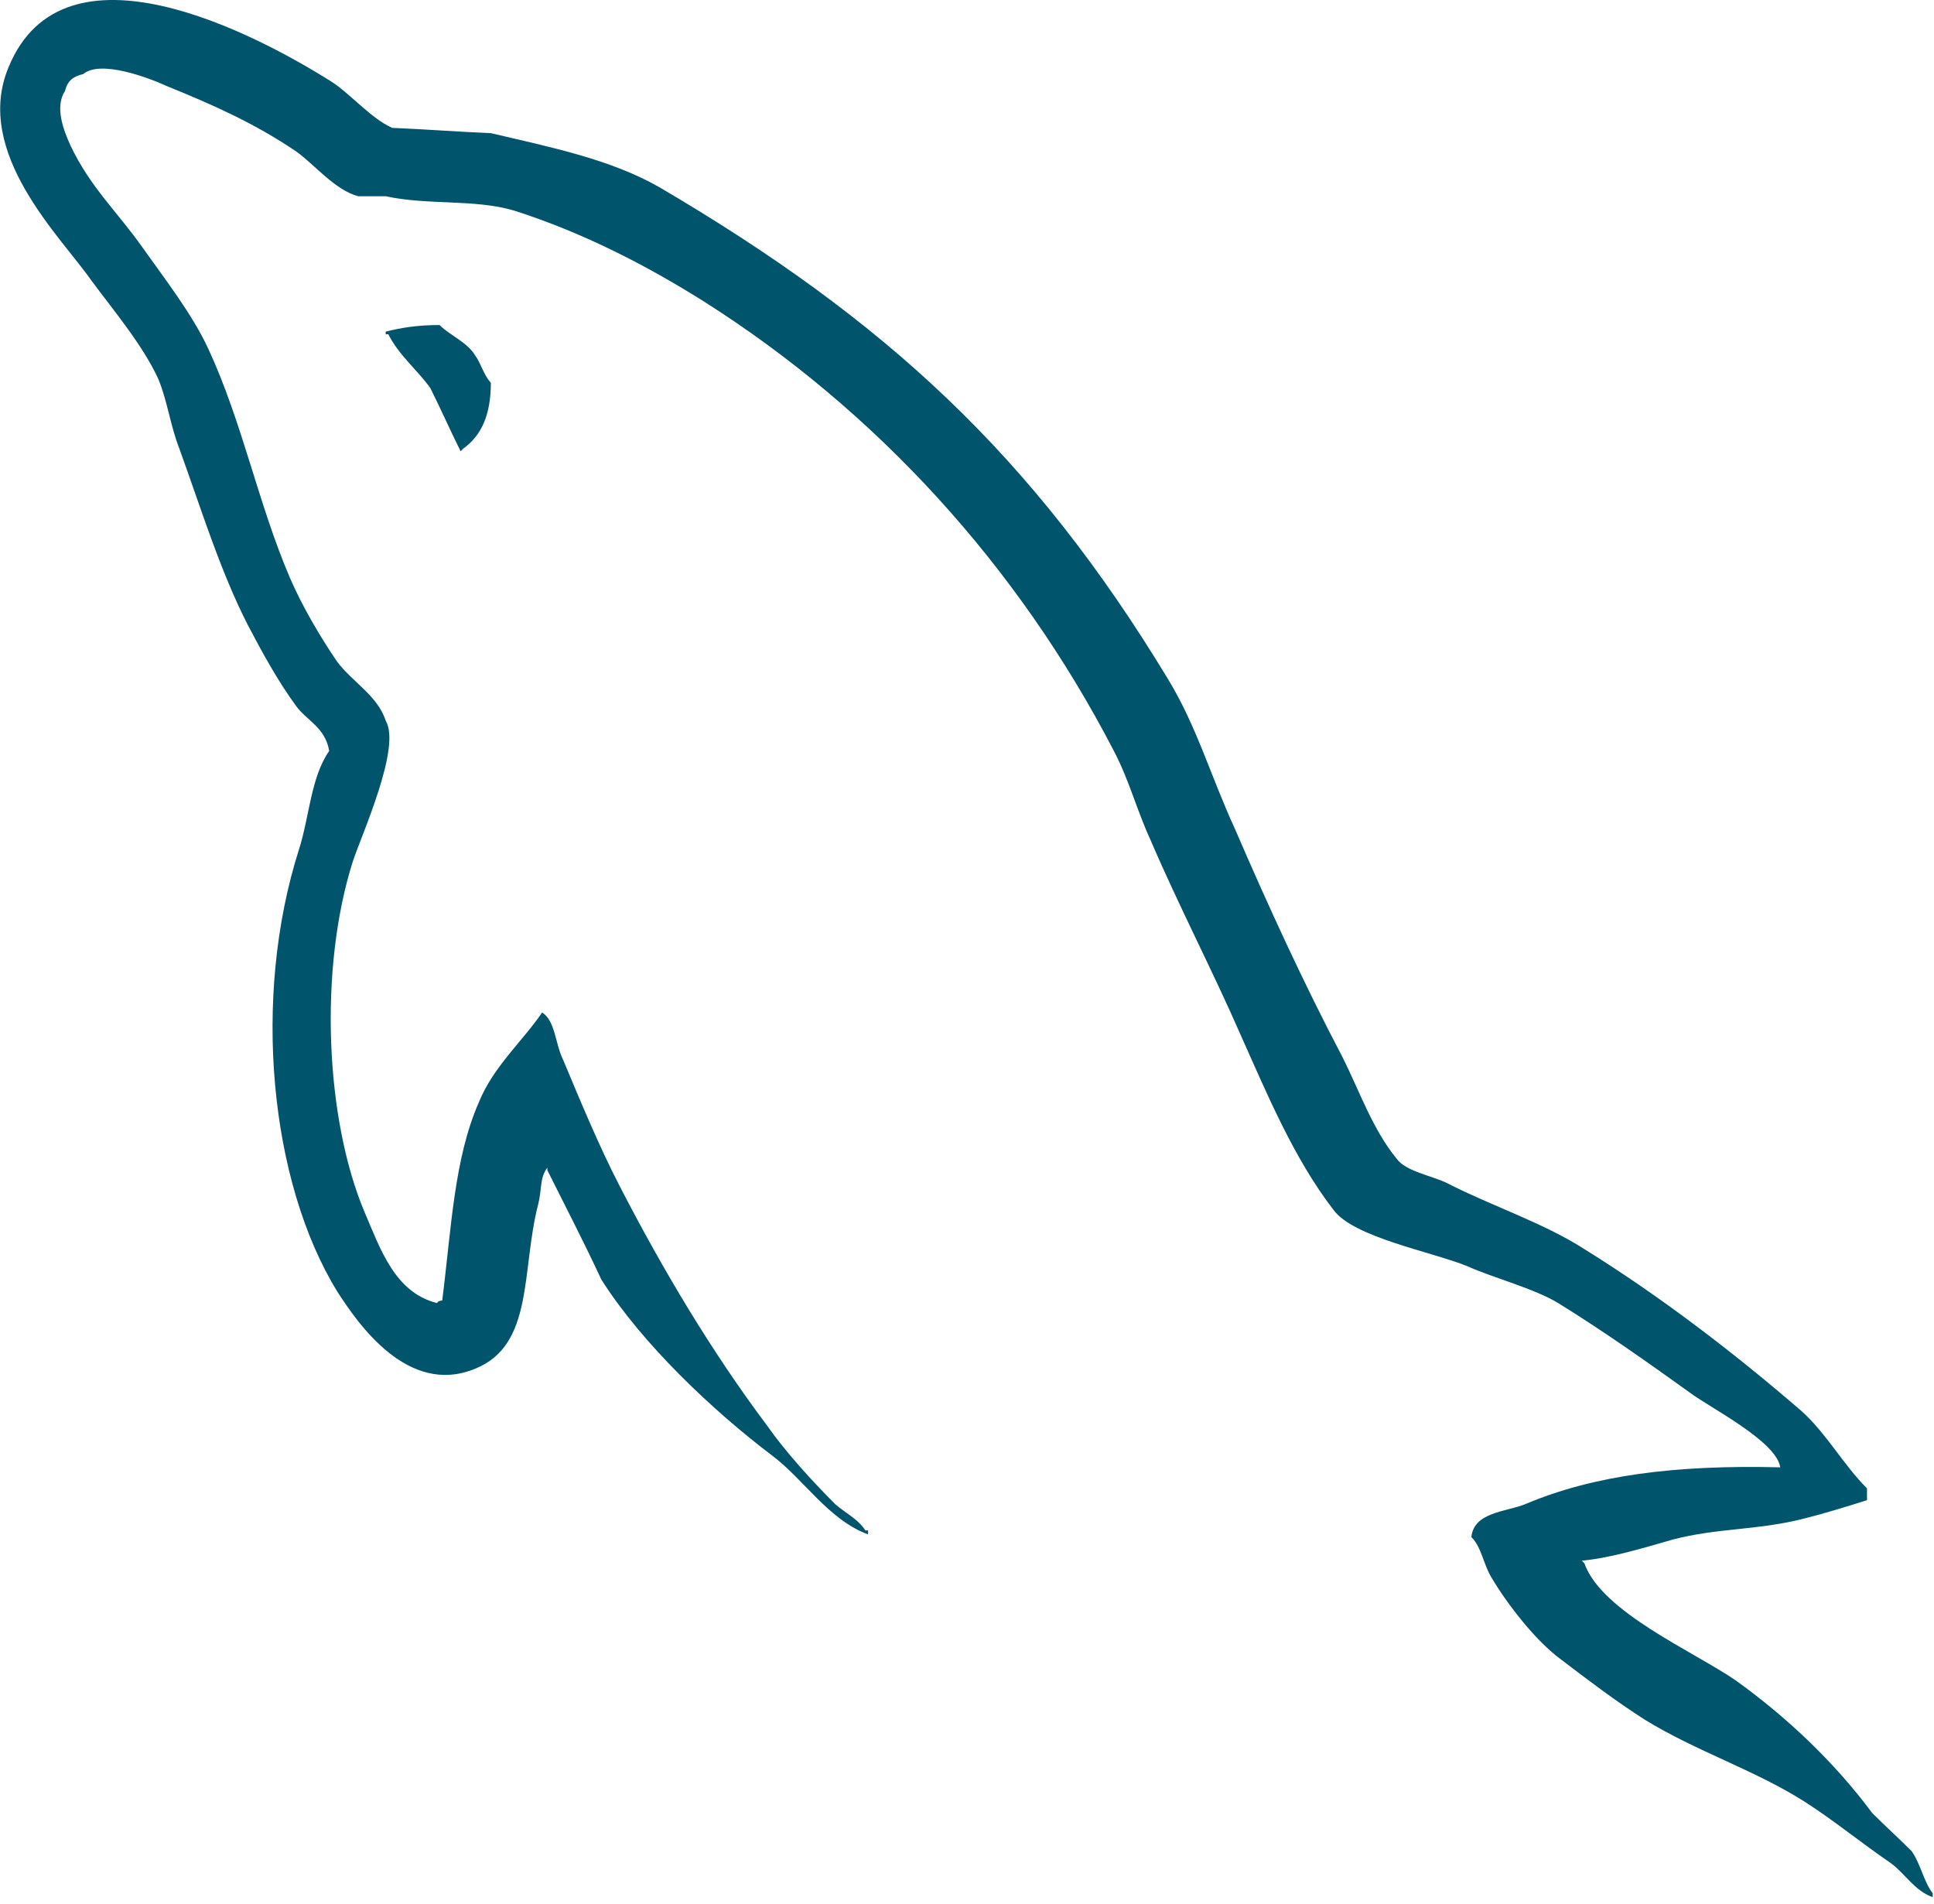
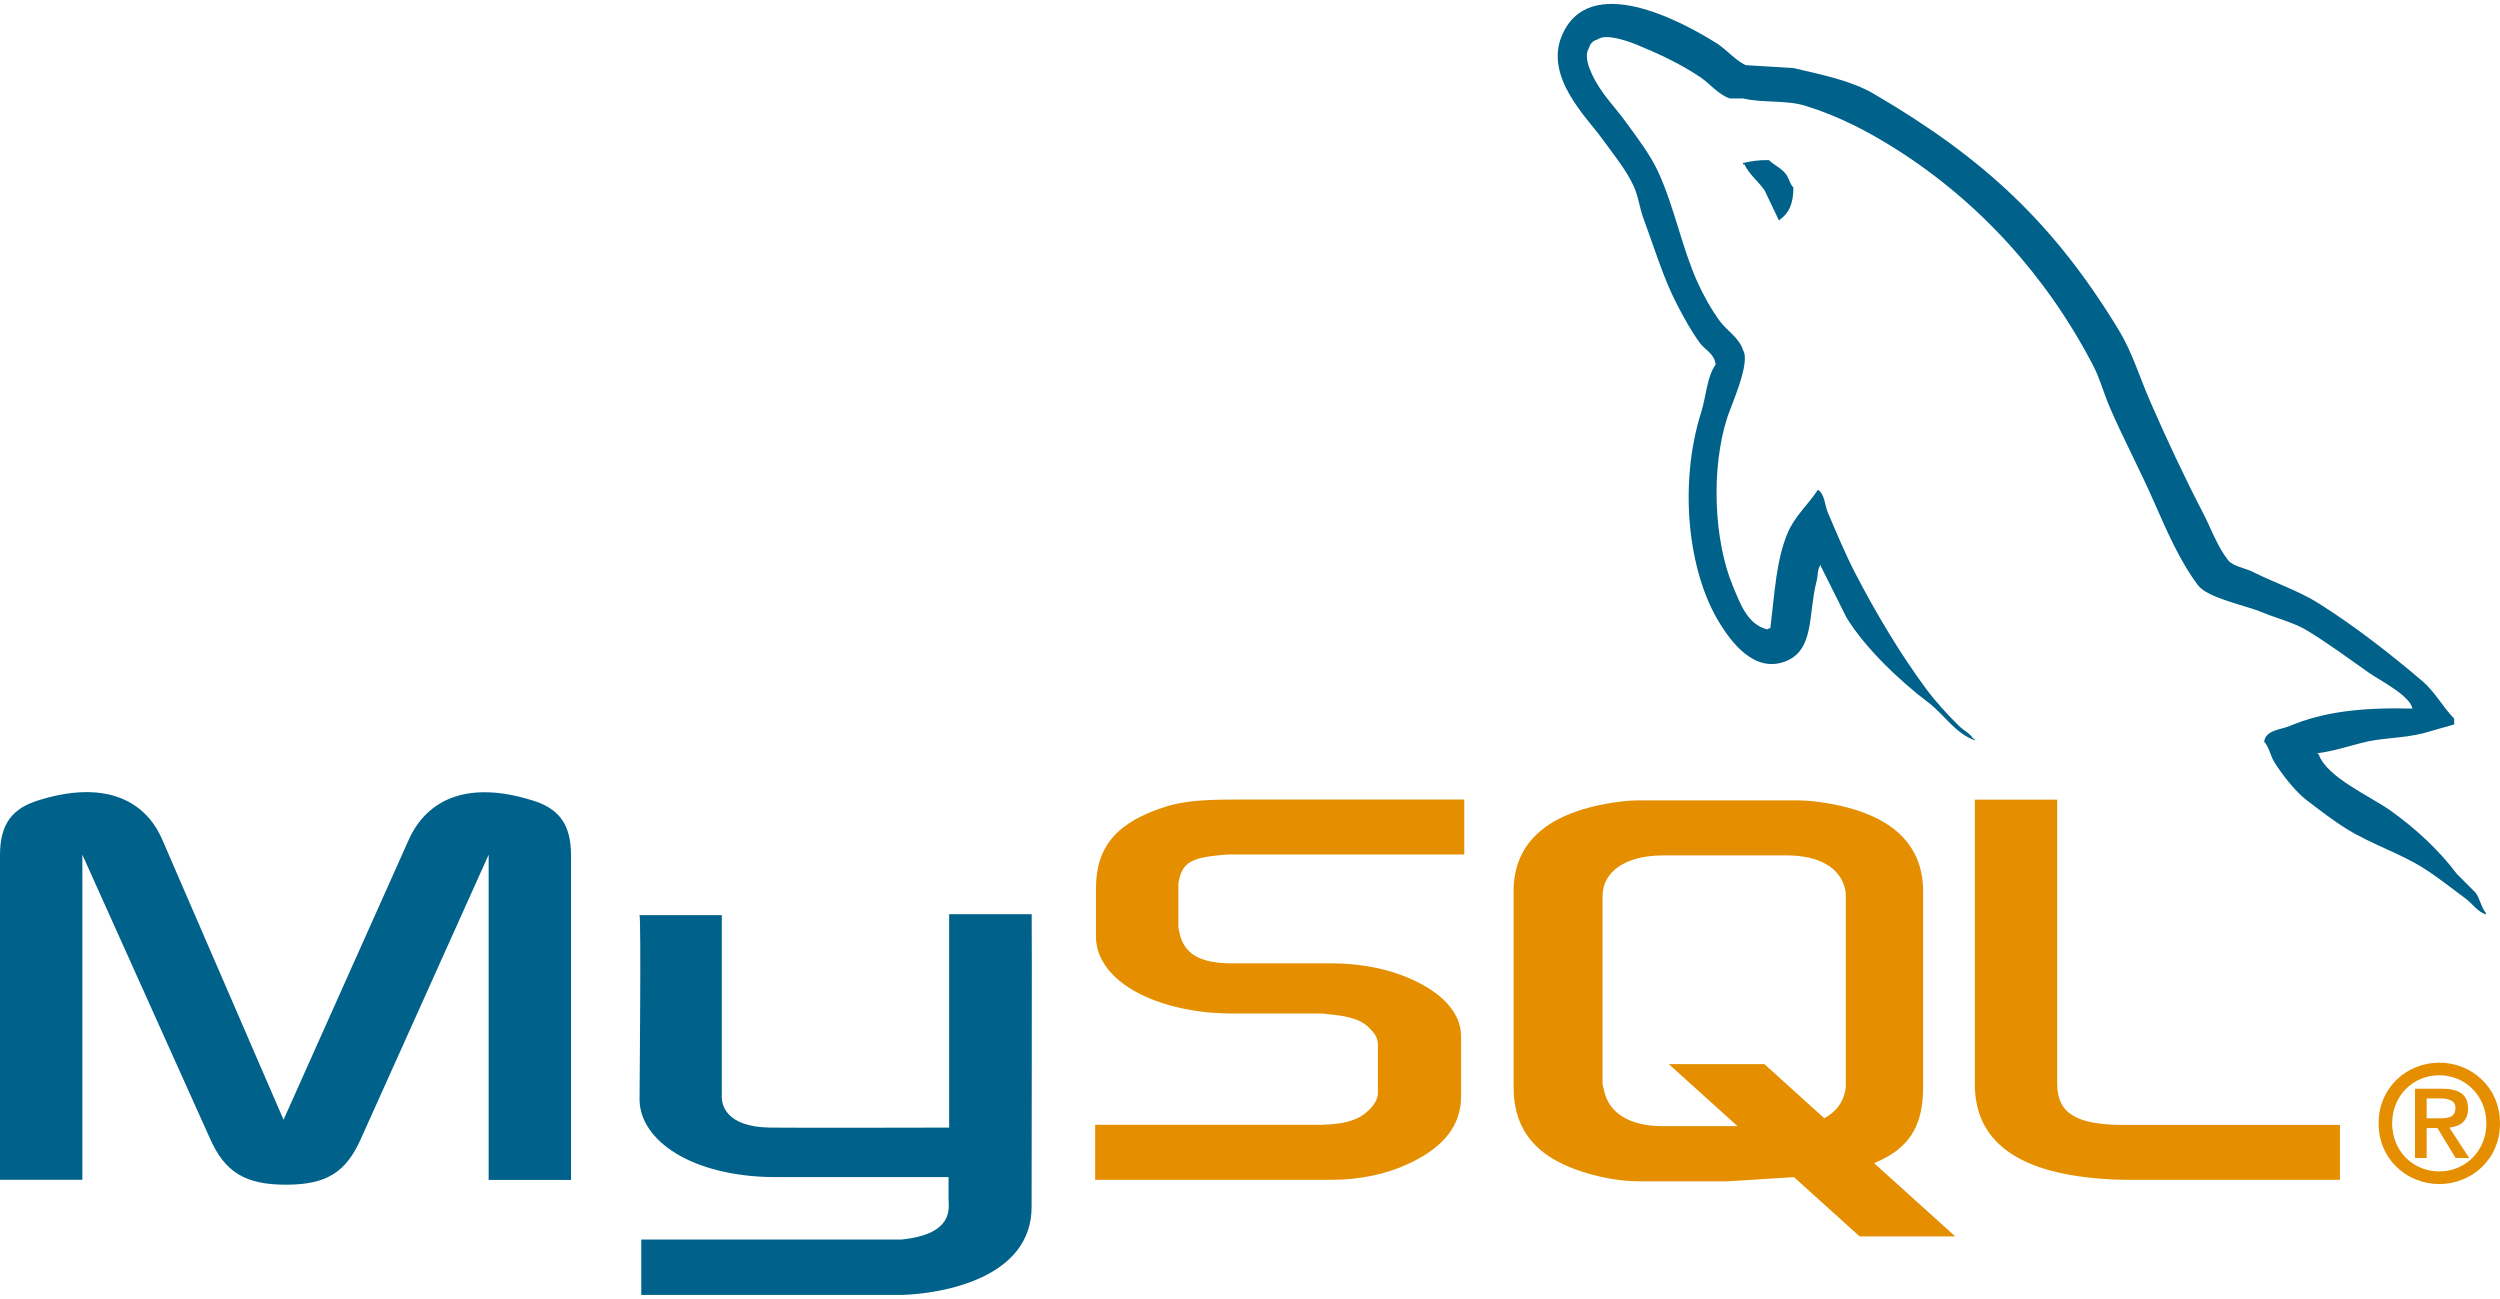
- <svg xmlns="http://www.w3.org/2000/svg" width="2500" height="2461" viewBox="0 0 256 252" preserveAspectRatio="xMinYMin meet">
-   <path d="M235.648 194.212c-13.918-.347-24.705 1.045-33.752 4.872-2.61 1.043-6.786 1.044-7.134 4.35 1.392 1.392 1.566 3.654 2.784 5.567 2.09 3.479 5.741 8.177 9.047 10.614 3.653 2.783 7.308 5.566 11.134 8.002 6.786 4.176 14.442 6.611 21.053 10.787 3.829 2.434 7.654 5.568 11.482 8.177 1.914 1.39 3.131 3.654 5.568 4.523v-.521c-1.219-1.567-1.567-3.828-2.784-5.568-1.738-1.74-3.48-3.306-5.22-5.046-5.045-6.784-11.308-12.7-18.093-17.571-5.567-3.828-17.747-9.047-20.008-15.485 0 0-.175-.173-.348-.347 3.827-.348 8.35-1.74 12.005-2.784 5.915-1.567 11.308-1.218 17.398-2.784 2.783-.696 5.567-1.566 8.35-2.436v-1.565c-3.13-3.132-5.392-7.307-8.698-10.265-8.873-7.657-18.617-15.137-28.707-21.4-5.394-3.48-12.354-5.742-18.095-8.699-2.086-1.045-5.567-1.566-6.784-3.306-3.133-3.827-4.873-8.872-7.134-13.396-5.044-9.57-9.917-20.182-14.267-30.272-3.13-6.786-5.044-13.572-8.872-19.834-17.92-29.577-37.406-47.497-67.33-65.07-6.438-3.653-14.093-5.219-22.27-7.132-4.348-.175-8.699-.522-13.048-.697-2.784-1.218-5.568-4.523-8.004-6.089C34.006 4.573 8.429-8.996 1.122 8.924c-4.698 11.308 6.96 22.442 10.96 28.185 2.96 4.001 6.786 8.524 8.874 13.048 1.218 2.956 1.565 6.09 2.783 9.221 2.785 7.653 5.393 16.18 9.048 23.314 1.914 3.653 4.001 7.48 6.437 10.786 1.392 1.913 3.827 2.784 4.35 5.915-2.435 3.48-2.61 8.7-4.003 13.049-6.263 19.66-3.826 44.017 5.046 58.457 2.783 4.348 9.395 13.92 18.268 10.265 7.83-3.131 6.09-13.048 8.35-21.747.524-2.09.176-3.48 1.219-4.872v.349c2.436 4.87 4.871 9.569 7.133 14.44 5.394 8.524 14.788 17.398 22.617 23.314 4.177 3.13 7.482 8.524 12.702 10.438v-.523h-.349c-1.044-1.566-2.61-2.261-4.001-3.48-3.131-3.13-6.612-6.958-9.047-10.438-7.306-9.744-13.745-20.53-19.486-31.665-2.783-5.392-5.22-11.308-7.481-16.701-1.045-2.09-1.045-5.22-2.784-6.263-2.61 3.827-6.437 7.133-8.351 11.83-3.304 7.481-3.653 16.702-4.871 26.27-.696.176-.349 0-.697.35-5.566-1.394-7.48-7.134-9.569-12.006-5.22-12.352-6.09-32.186-1.565-46.452 1.218-3.654 6.438-15.136 4.35-18.616-1.044-3.306-4.525-5.22-6.438-7.829-2.261-3.306-4.698-7.48-6.263-11.135-4.176-9.743-6.264-20.53-10.787-30.273-2.088-4.524-5.74-9.22-8.699-13.396-3.305-4.697-6.959-8.004-9.569-13.571-.869-1.913-2.088-5.045-.696-7.133.348-1.392 1.043-1.913 2.436-2.261 2.262-1.915 8.7.521 10.96 1.565 6.438 2.608 11.831 5.046 17.225 8.699 2.435 1.74 5.045 5.046 8.176 5.916h3.654c5.568 1.217 11.83.348 17.05 1.913 9.222 2.957 17.572 7.307 25.054 12.005 22.792 14.44 41.58 34.97 54.282 59.501 2.088 4 2.957 7.656 4.871 11.83 3.655 8.526 8.178 17.225 11.83 25.576 3.654 8.176 7.133 16.528 12.353 23.314 2.61 3.652 13.048 5.567 17.746 7.481 3.48 1.565 8.874 2.958 12.005 4.871 5.915 3.652 11.83 7.83 17.398 11.83 2.784 2.088 11.482 6.438 12.005 9.917z" fill="#00546B" />
-   <path d="M58.186 43.022c-2.957 0-5.044.35-7.132.871v.348h.348c1.393 2.784 3.827 4.698 5.566 7.133 1.393 2.783 2.61 5.568 4.003 8.352.173-.175.347-.348.347-.348 2.437-1.741 3.654-4.524 3.654-8.7-1.044-1.217-1.218-2.435-2.088-3.653-1.043-1.741-3.306-2.61-4.698-4.003z" fill="#00546B" />
+ <svg xmlns="http://www.w3.org/2000/svg" width="256" height="133" viewBox="0 0 204.8 105.765">
+   <path d="M0 96.334h6.747V69.7l10.445 23.227c1.232 2.8 2.92 3.806 6.228 3.806s4.93-.995 6.164-3.806L40.03 69.7v26.644h6.748v-26.6c0-2.595-1.04-3.85-3.18-4.498-5.125-1.6-8.564-.216-10.12 3.244l-10.25 22.923L13.3 68.48c-1.492-3.46-4.995-4.844-10.12-3.244C1.038 65.885 0 67.14 0 69.734v26.6zm52.386-21.686h6.745v14.68c-.063.798.256 2.67 3.952 2.727 1.886.03 14.554 0 14.672 0v-17.48h6.76c.03 0-.007 23.834-.006 23.936.037 5.878-7.294 7.155-10.672 7.254H52.533v-4.54l21.342-.001c4.342-.46 3.83-2.617 3.83-3.344v-1.77h-14.34c-6.672-.06-10.92-2.973-10.973-6.323-.005-.3.144-14.995-.004-15.14z" fill="#00618a" />
+   <path d="M89.716 96.334h19.398c2.27 0 4.477-.475 6.23-1.298 2.92-1.34 4.347-3.157 4.347-5.536v-4.93c0-1.947-1.622-3.763-4.8-4.974-1.687-.65-3.763-.995-5.774-.995h-8.175c-2.724 0-4.022-.822-4.346-2.638-.065-.216-.065-.4-.065-.606v-3.07c0-.173 0-.347.065-.563.324-1.384 1.038-1.774 3.438-2 .195 0 .454-.044.65-.044h19.268v-4.497h-18.944c-2.725 0-4.152.173-5.45.562C91.532 67 89.78 69 89.78 72.46v3.936c0 3.028 3.44 5.623 9.212 6.228.65.043 1.298.086 1.946.086h7.007c.26 0 .52 0 .714.044 2.14.173 3.05.562 3.698 1.34.4.4.52.78.52 1.2v3.936c0 .476-.324 1.082-.973 1.6-.584.52-1.557.865-2.855.952-.26 0-.454.043-.713.043h-18.62v4.498zm72.064-7.828c0 4.628 3.438 7.223 10.38 7.742a29.45 29.45 0 0 0 1.946.086h17.582v-4.498h-17.712c-3.957 0-5.45-.995-5.45-3.374v-23.27h-6.747v23.312zm-37.785.234V72.705c0-4.074 2.86-6.545 8.516-7.325a12.94 12.94 0 0 1 1.821-.13h12.807a13.87 13.87 0 0 1 1.886.13c5.656.78 8.516 3.25 8.516 7.325V88.74c0 3.305-1.215 5.074-4.015 6.227l6.646 6h-7.834l-5.377-4.854-5.413.343h-7.216c-1.235 0-2.535-.174-3.966-.564-4.3-1.17-6.37-3.424-6.37-7.152zm7.283-.4c0 .217.065.433.13.694.4 1.864 2.145 2.904 4.8 2.904h6.13l-5.63-5.083h7.834l4.9 4.433c.905-.482 1.5-1.22 1.7-2.167.065-.216.065-.433.065-.65V73.096c0-.173 0-.4-.065-.607-.4-1.733-2.146-2.73-4.746-2.73H136.22c-3 0-4.94 1.3-4.94 3.337v15.256z" fill="#e48e00" />
+   <g fill="#00618a">
+     <path d="M197.624 57.73c-4.147-.112-7.316.273-10.024 1.415-.77.325-1.997.333-2.123 1.298.423.443.49 1.105.825 1.65.647 1.047 1.74 2.45 2.713 3.184 1.064.803 2.16 1.663 3.303 2.36 2.03 1.238 4.296 1.945 6.25 3.184 1.152.73 2.296 1.65 3.42 2.476.555.408.93 1.042 1.65 1.297v-.118c-.38-.483-.477-1.147-.825-1.65l-1.533-1.533c-1.5-2-3.402-3.737-5.425-5.19-1.613-1.158-5.224-2.722-5.897-4.6l-.118-.118c1.144-.13 2.483-.543 3.54-.825 1.773-.475 3.358-.353 5.19-.825l2.477-.708v-.472c-.926-.95-1.586-2.207-2.595-3.066-2.64-2.25-5.523-4.495-8.49-6.37-1.646-1.04-3.68-1.714-5.425-2.595-.587-.296-1.618-.45-2.005-.944-.916-1.168-1.415-2.65-2.122-4-1.48-2.85-2.934-5.964-4.246-8.963-.895-2.045-1.48-4.062-2.594-5.897-5.355-8.804-11.12-14.118-20.048-19.34-1.9-1.11-4.187-1.55-6.605-2.123l-3.892-.236c-.792-.33-1.616-1.3-2.36-1.77-2.958-1.87-10.545-5.933-12.736-.6-1.383 3.373 2.067 6.664 3.302 8.374.866 1.2 1.976 2.543 2.594 3.892.407.886.478 1.775.826 2.713.857 2.3 1.603 4.823 2.712 6.958.56 1.08 1.178 2.218 1.887 3.184.435.593 1.18.854 1.297 1.77-.728 1.02-.77 2.6-1.18 3.892-1.843 5.812-1.148 13.035 1.533 17.337.823 1.32 2.76 4.152 5.425 3.066 2.33-.95 1.8-3.89 2.477-6.486.15-.59.058-1.02.354-1.415v.118l2.123 4.245c1.57 2.53 4.36 5.175 6.722 6.96 1.225.925 2.2 2.525 3.774 3.066v-.118h-.118c-.307-.48-.787-.677-1.18-1.06-.923-.905-1.95-2.03-2.713-3.066-2.15-2.918-4.048-6.11-5.778-9.435-.826-1.587-1.545-3.338-2.24-4.953-.268-.623-.265-1.564-.825-1.887-.763 1.184-1.887 2.14-2.477 3.538-.944 2.234-1.066 4.958-1.415 7.784-.207.074-.115.023-.236.118-1.642-.396-2.22-2.087-2.83-3.538-1.544-3.67-1.83-9.576-.472-13.798.35-1.092 1.94-4.534 1.297-5.543-.307-1.007-1.32-1.6-1.887-2.36-.7-.95-1.402-2.204-1.887-3.302-1.264-2.86-1.854-6.07-3.184-8.963-.636-1.382-1.71-2.78-2.594-4-.978-1.36-2.073-2.364-2.83-4-.27-.585-.636-1.52-.236-2.123a.93.93 0 0 1 .708-.708c.684-.527 2.59.175 3.302.472 1.89.786 3.47 1.534 5.072 2.595.77.5 1.547 1.496 2.476 1.77h1.06c1.66.382 3.52.12 5.07.59 2.742.833 5.198 2.13 7.43 3.538 6.798 4.292 12.355 10.402 16.157 17.7.612 1.173.876 2.294 1.415 3.538 1.087 2.5 2.456 5.093 3.538 7.547 1.08 2.45 2.13 4.92 3.656 6.958.802 1.07 3.9 1.646 5.307 2.24.987.417 2.603.852 3.538 1.415 1.785 1.077 3.515 2.36 5.19 3.54.837.59 3.41 1.883 3.538 2.948z" />
+     <path d="M144.91 12.798c-.865-.016-1.476.094-2.123.236v.118h.118c.412.848 1.14 1.393 1.65 2.123l1.18 2.476.118-.118c.73-.515 1.065-1.338 1.06-2.595-.293-.308-.336-.694-.59-1.062-.337-.49-1-.768-1.415-1.18z" fill-rule="evenodd" />
+   </g>
+   <path d="M194.855 91.708c0 2.97 2.347 4.972 4.972 4.972s4.972-2.002 4.972-4.972-2.347-4.972-4.972-4.972-4.972 2.002-4.972 4.972zm8.83 0c0 2.254-1.723 3.938-3.86 3.938-2.16 0-3.86-1.684-3.86-3.938s1.698-3.938 3.86-3.938c2.135 0 3.86 1.684 3.86 3.938zm-2.52 2.838h1.113l-1.63-2.492c.875-.093 1.537-.518 1.537-1.552 0-1.154-.73-1.63-2.134-1.63h-2.215v5.675h.955v-2.453h.888l1.485 2.453zm-2.374-3.25v-1.63h1.1c.57 0 1.26.106 1.26.77 0 .795-.623.862-1.34.862h-1.02z" fill="#e48e00" fill-rule="evenodd" />
</svg>
